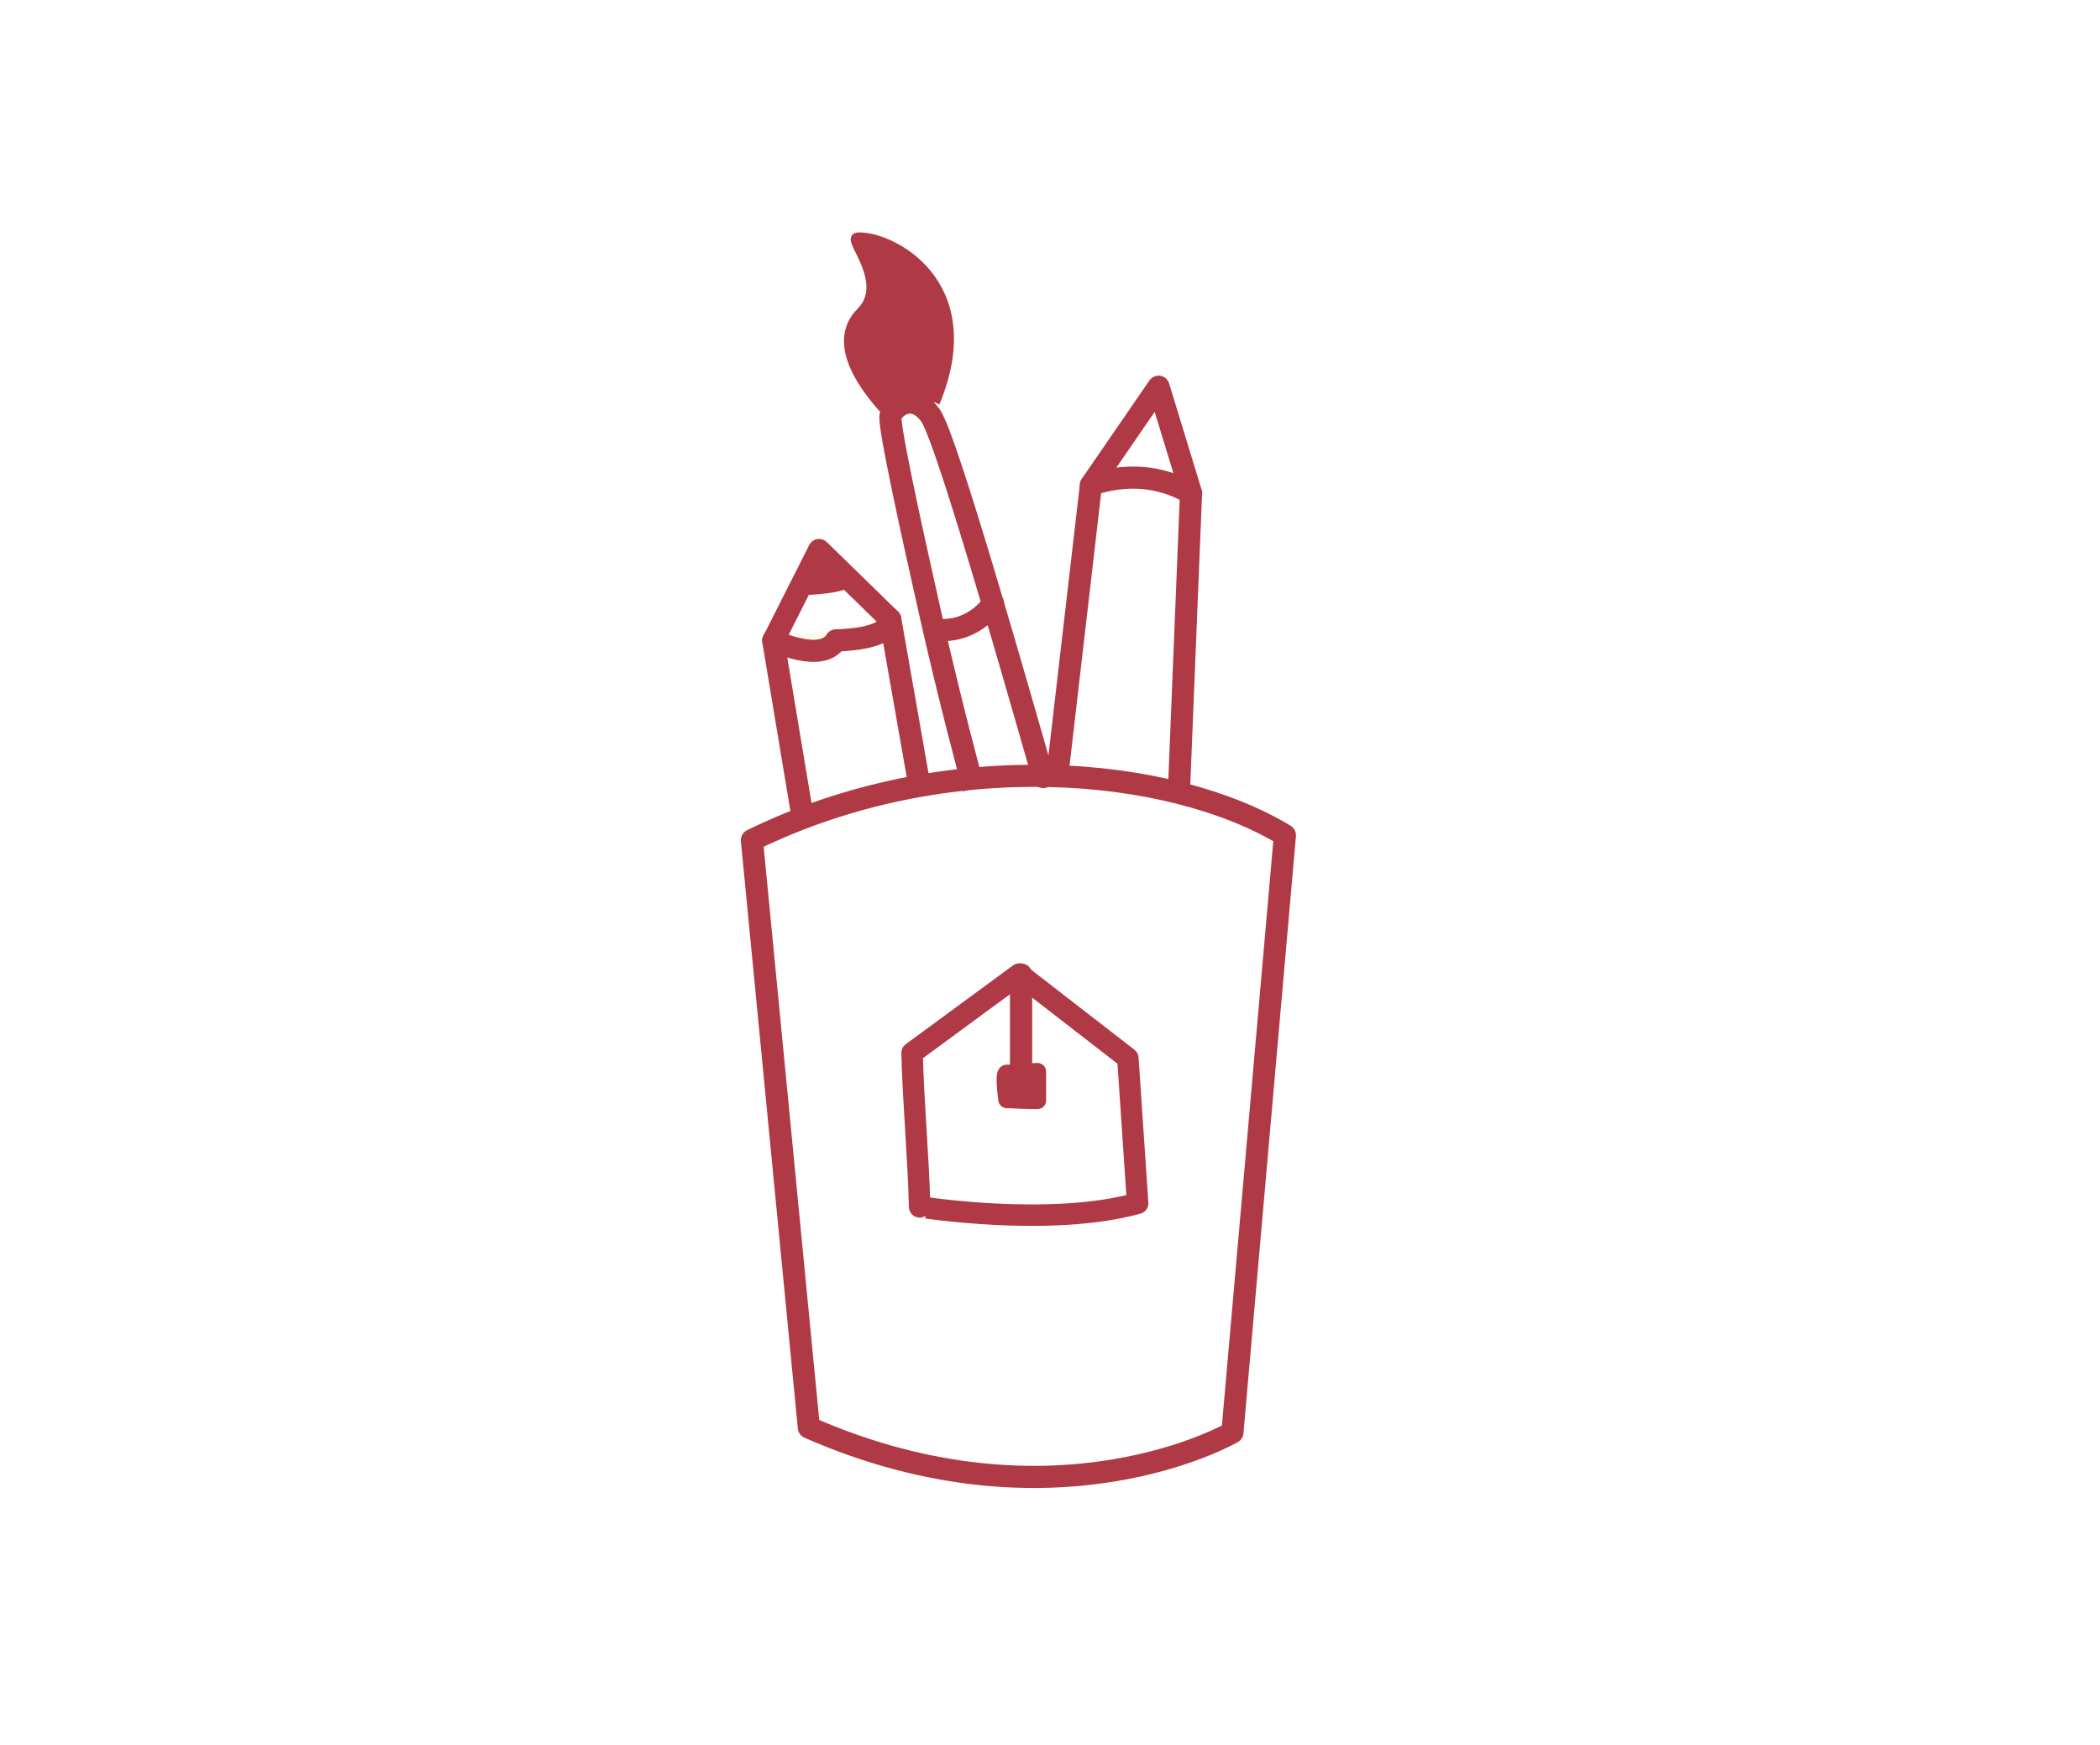
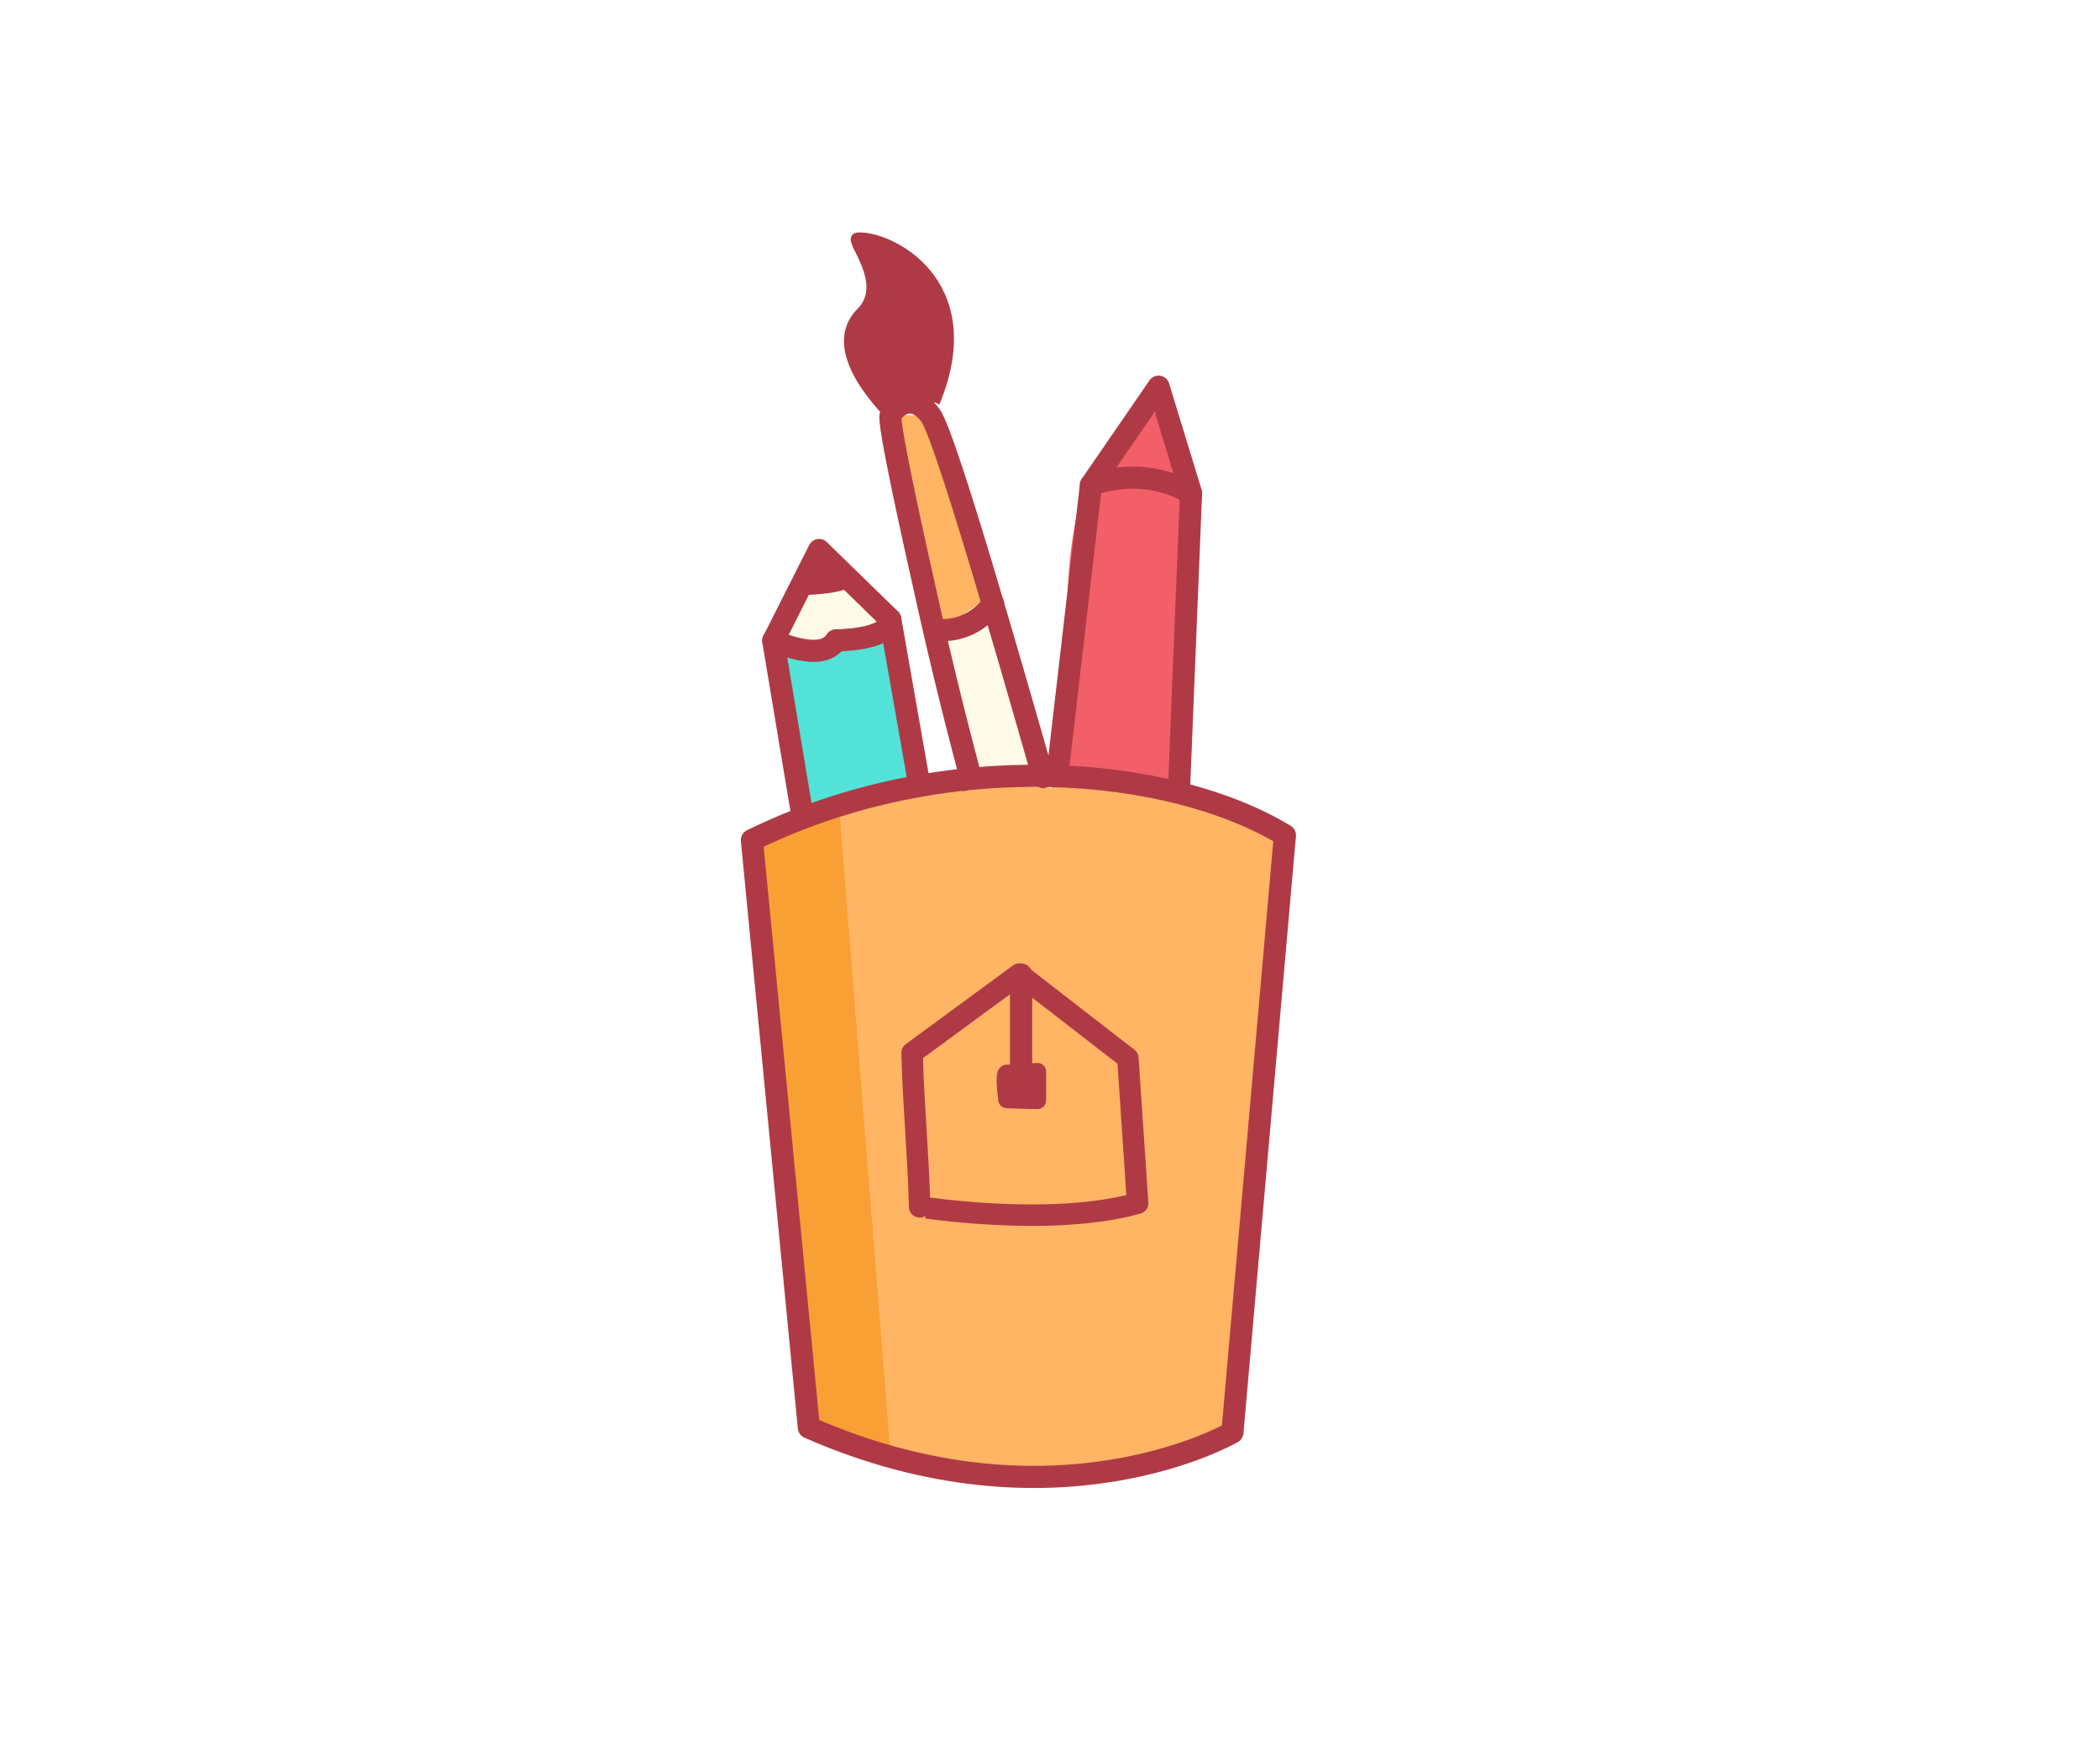
<svg xmlns="http://www.w3.org/2000/svg" version="1.1" id="Layer_1" x="0px" y="0px" width="472px" height="392px" viewBox="0 0 472 392" enable-background="new 0 0 472 392" xml:space="preserve">
+   <g id="Layer_3">
+     <path fill="#FFB564" d="M288.7,187.7c-53.7-32.6-119.8,1-119.8,1s11.6,92.6,11.4,121.4c-0.8,2-1,4.1-0.4,6.3   c-0.2,1.2-0.6,1.7-1,1.7h1.7c1.1,3,2.9,4.3,5.8,5.3c10.9,4,21.5,6.8,33.1,7.7c3.6,0.3,7.1,0.2,10.5-0.2c1.6,1.5,4,2.4,7.1,2.1   c13.2-1.2,28-1.9,38.6-10.3c1.7-1.4,2.7-2.7,3.1-4.7h0.8L288.7,187.7z" />
+     <polygon fill="#52E2D7" points="173.2,146.4 180.5,184 206.6,177.2 200.1,144  " />
+     <path fill="#FFFBE8" d="M222.6,133.8c0,0-17.9-15.6-5.3,39.9c0.6,2.5,19.4,3.4,19.4,3.4L222.6,133.8z" />
+     <path fill="#F9A035" d="M188.6,181.4c0,0-20.6,0-20.6,12.4c0.1,17.2,13.4,105.6,13.1,119.9c-0.2,9.3,19.1,13.6,19.1,13.6" />
+     <path fill="#FFB564" d="M200.2,93.3c0,0,9.7,50.2,11.6,48.4c2-1.8,10.8-7.9,10.8-7.9l-13.5-40.5H200.2z" />
+     <path fill="#FFFBE8" d="M184.1,123.6c0,0-12.9,24.6-10.9,22.8c2-1.8,27-2.4,27-2.4L184.1,123.6z" />
+     <path fill="#F25F68" d="M257.9,92.8c-1.5,2-3,4.1-4.4,6.3c-1.2,1.9-2.9,2.3-4.6,1.9c-1.7,3.4-3.5,6.7-5.7,9.8   c-6.2,22.4-0.7,41.7-8.7,63.8c-1.3,3.5,0.3,0.3,2.2,2.5c5.6-3,31.1,3.5,38.7,4.2c1.7-2.3-9.1-3.3-10.3-6.6c1.4,3.9,0.2-5.2,0.2-6.1   c0.3-2.6,0-5.5,0.3-8.1c0.7-4.6-1.4-6.4-0.8-11c1.9-14.5,3.4-29.4,3-44.1c-2.2-3.9-4.1-7.9-5.6-12.1   C261,92.9,259.4,92.7,257.9,92.8z" />
+   </g>
  <g id="Layer_2">
    <polyline fill="none" stroke="#AF3A46" stroke-width="4.976" stroke-linecap="square" stroke-linejoin="round" stroke-miterlimit="10" points="   238,171.1 245.2,109 260.4,86.9 267.7,110.8 265.1,174.8  " />
    <polyline fill="none" stroke="#AF3A46" stroke-width="4.976" stroke-linecap="square" stroke-linejoin="round" stroke-miterlimit="10" points="   180.2,182.4 173.8,144 184.1,123.6 200.1,139.2 206.6,176.2  " />
    <path fill="none" stroke="#AF3A46" stroke-width="4.976" stroke-linecap="square" stroke-linejoin="round" stroke-miterlimit="10" d="   M218.2,174.8c0,0-4.5-16.5-9-36.4c-4.8-21.3-9.7-43.8-9-45.1c1.3-2.6,5.4-4.8,8.9,0c2,2.7,7.9,21.6,13.5,40.5   c6.3,21.1,12.2,42.3,11.9,40.8" />
    <path fill="#AF3A46" stroke="#AF3A46" stroke-width="2.488" stroke-miterlimit="10" d="M200.2,93.3c-11.6-12.2-10.4-19.2-6.6-23   c6.6-6.6-2.8-16.6-0.9-16.8c6.6-0.6,28.6,9.6,17.3,36.9" />
    <path fill="none" stroke="#AF3A46" stroke-width="4.976" stroke-linecap="round" stroke-linejoin="round" stroke-miterlimit="10" d="   M245.2,109c0,0,11.3-4.8,22.5,1.9" />
    <path fill="#FFFBE8" stroke="#AF3A46" stroke-width="4.976" stroke-linecap="round" stroke-linejoin="round" stroke-miterlimit="10" d="   M200.1,139.2c0,4.7-12.2,4.7-12.2,4.7c-3.2,5.3-14.1,0-14.1,0" />
    <path fill="#AF3A46" d="M190.9,130.3c3.4,3.3-12,3.5-12,3.5l5.1-10.2L190.9,130.3z" />
    <path fill="none" stroke="#AF3A46" stroke-width="4.976" stroke-linecap="round" stroke-linejoin="round" stroke-miterlimit="10" d="   M211.8,141.6c7.7,0,11.4-6,11.4-6" />
    <path fill="none" stroke="#AF3A46" stroke-width="4.976" stroke-linecap="round" stroke-linejoin="round" stroke-miterlimit="10" d="   M169,188.8L169,188.8c43.9-21.5,94.3-16.6,119.8-1.1L277,321.9c0,0-39.9,23.2-95.2-1.1L169,188.8z" />
    <path fill="none" stroke="#AF3A46" stroke-width="4.823" stroke-linecap="round" stroke-linejoin="round" stroke-miterlimit="10" d="   M255.7,270.4l-2.2-32.6l-24.4-18.9L205,236.6c0.3,11.8,1.4,22.8,1.7,34.6C206.6,271.2,236,275.9,255.7,270.4z" />
    <line fill="none" stroke="#AF3A46" stroke-width="5" stroke-linecap="round" stroke-linejoin="round" stroke-miterlimit="10" x1="229.5" y1="219" x2="229.5" y2="246" />
    <path fill="none" stroke="#AF3A46" stroke-width="3.858" stroke-linecap="round" stroke-linejoin="round" stroke-miterlimit="10" d="   M233.2,240.8c-1.5,0-2.9,0.3-6.8,0.4c0,0-1-0.9-0.1,5.9c2.9,0.1,4,0.2,6.9,0.2C233.2,247.4,233.2,242.5,233.2,240.8z" />
  </g>
</svg>
